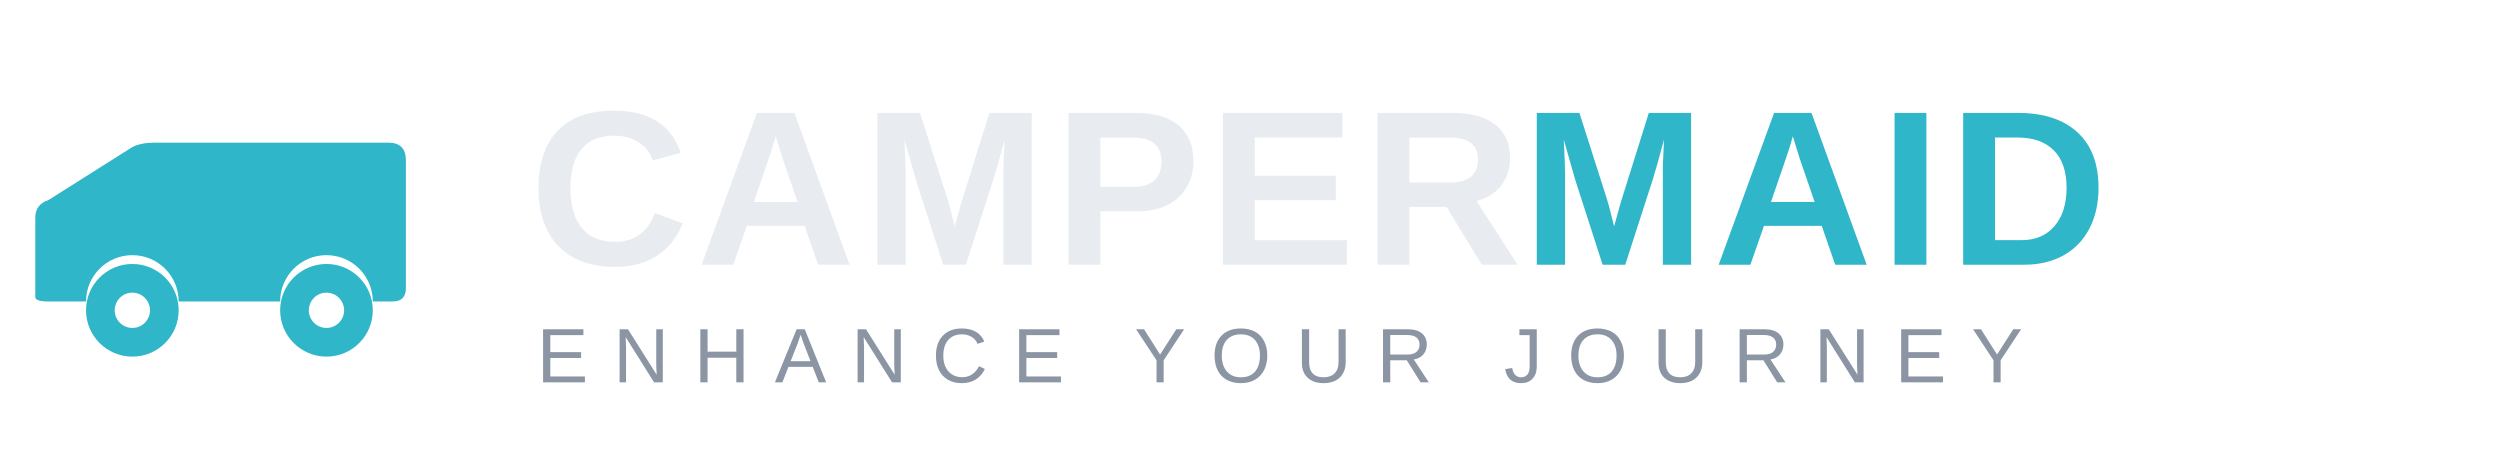
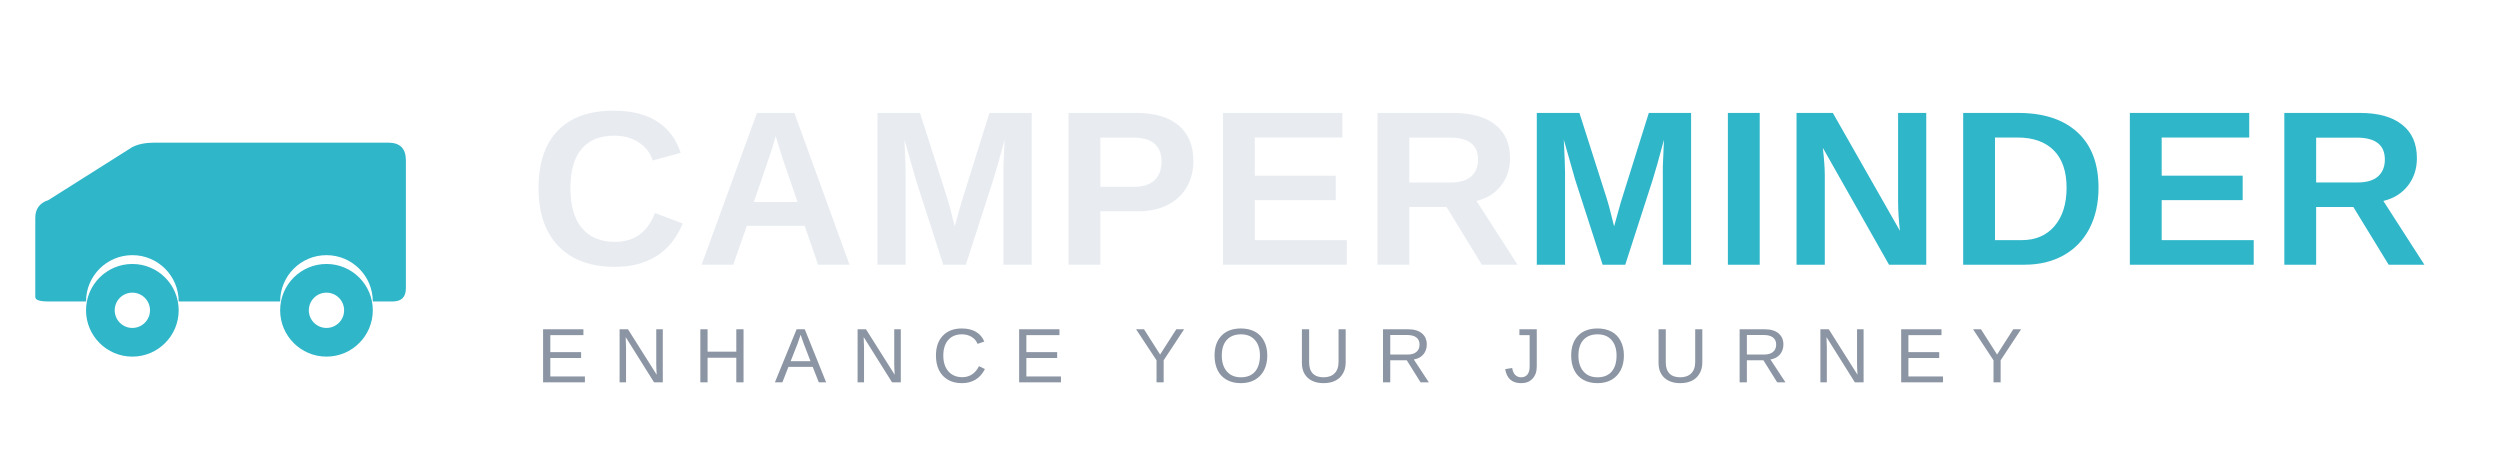
<svg xmlns="http://www.w3.org/2000/svg" viewBox="0 0 340 64" width="100%" height="100%">
  <g transform="translate(0 2) scale(0.6)">
    <path fill="#2fb6c9" fill-rule="evenodd" d="       M8 64 L8 46 Q8 43 11 42 L30 30 Q32 29 35 29 L88 29 Q92 29 92 33 L92 62       Q92 65 89 65 L84.5 65 A10.5 10.5 0 0 0 63.5 65 L40.5 65       A10.5 10.5 0 0 0 19.5 65 L11 65 Q8 65 8 64 Z       M30 56.5 A10.5 10.5 0 1 1 30 77.5 A10.5 10.5 0 1 1 30 56.5 Z       M30 63 A4 4 0 1 0 30 71 A4 4 0 1 0 30 63 Z       M74 56.5 A10.5 10.5 0 1 1 74 77.5 A10.5 10.5 0 1 1 74 56.5 Z       M74 63 A4 4 0 1 0 74 71 A4 4 0 1 0 74 63 Z" />
  </g>
-   <text x="72" y="36" font-family="Bahnschrift, 'DIN Alternate', 'Segoe UI', Arial" font-weight="600" font-size="30" letter-spacing="1" fill="#e8ecf1">CAMPER<tspan fill="#2fb6c9">MAID</tspan>
+   <text x="72" y="36" font-family="Bahnschrift, 'DIN Alternate', 'Segoe UI', Arial" font-weight="600" font-size="30" letter-spacing="1" fill="#e8ecf1">CAMPER<tspan fill="#2fb6c9">MINDER</tspan>
  </text>
  <text x="73" y="52" font-family="Bahnschrift, 'DIN Alternate', 'Segoe UI', Arial" font-weight="400" font-size="10.5" letter-spacing="3.4" fill="#8b95a3">ENHANCE YOUR JOURNEY</text>
</svg>
